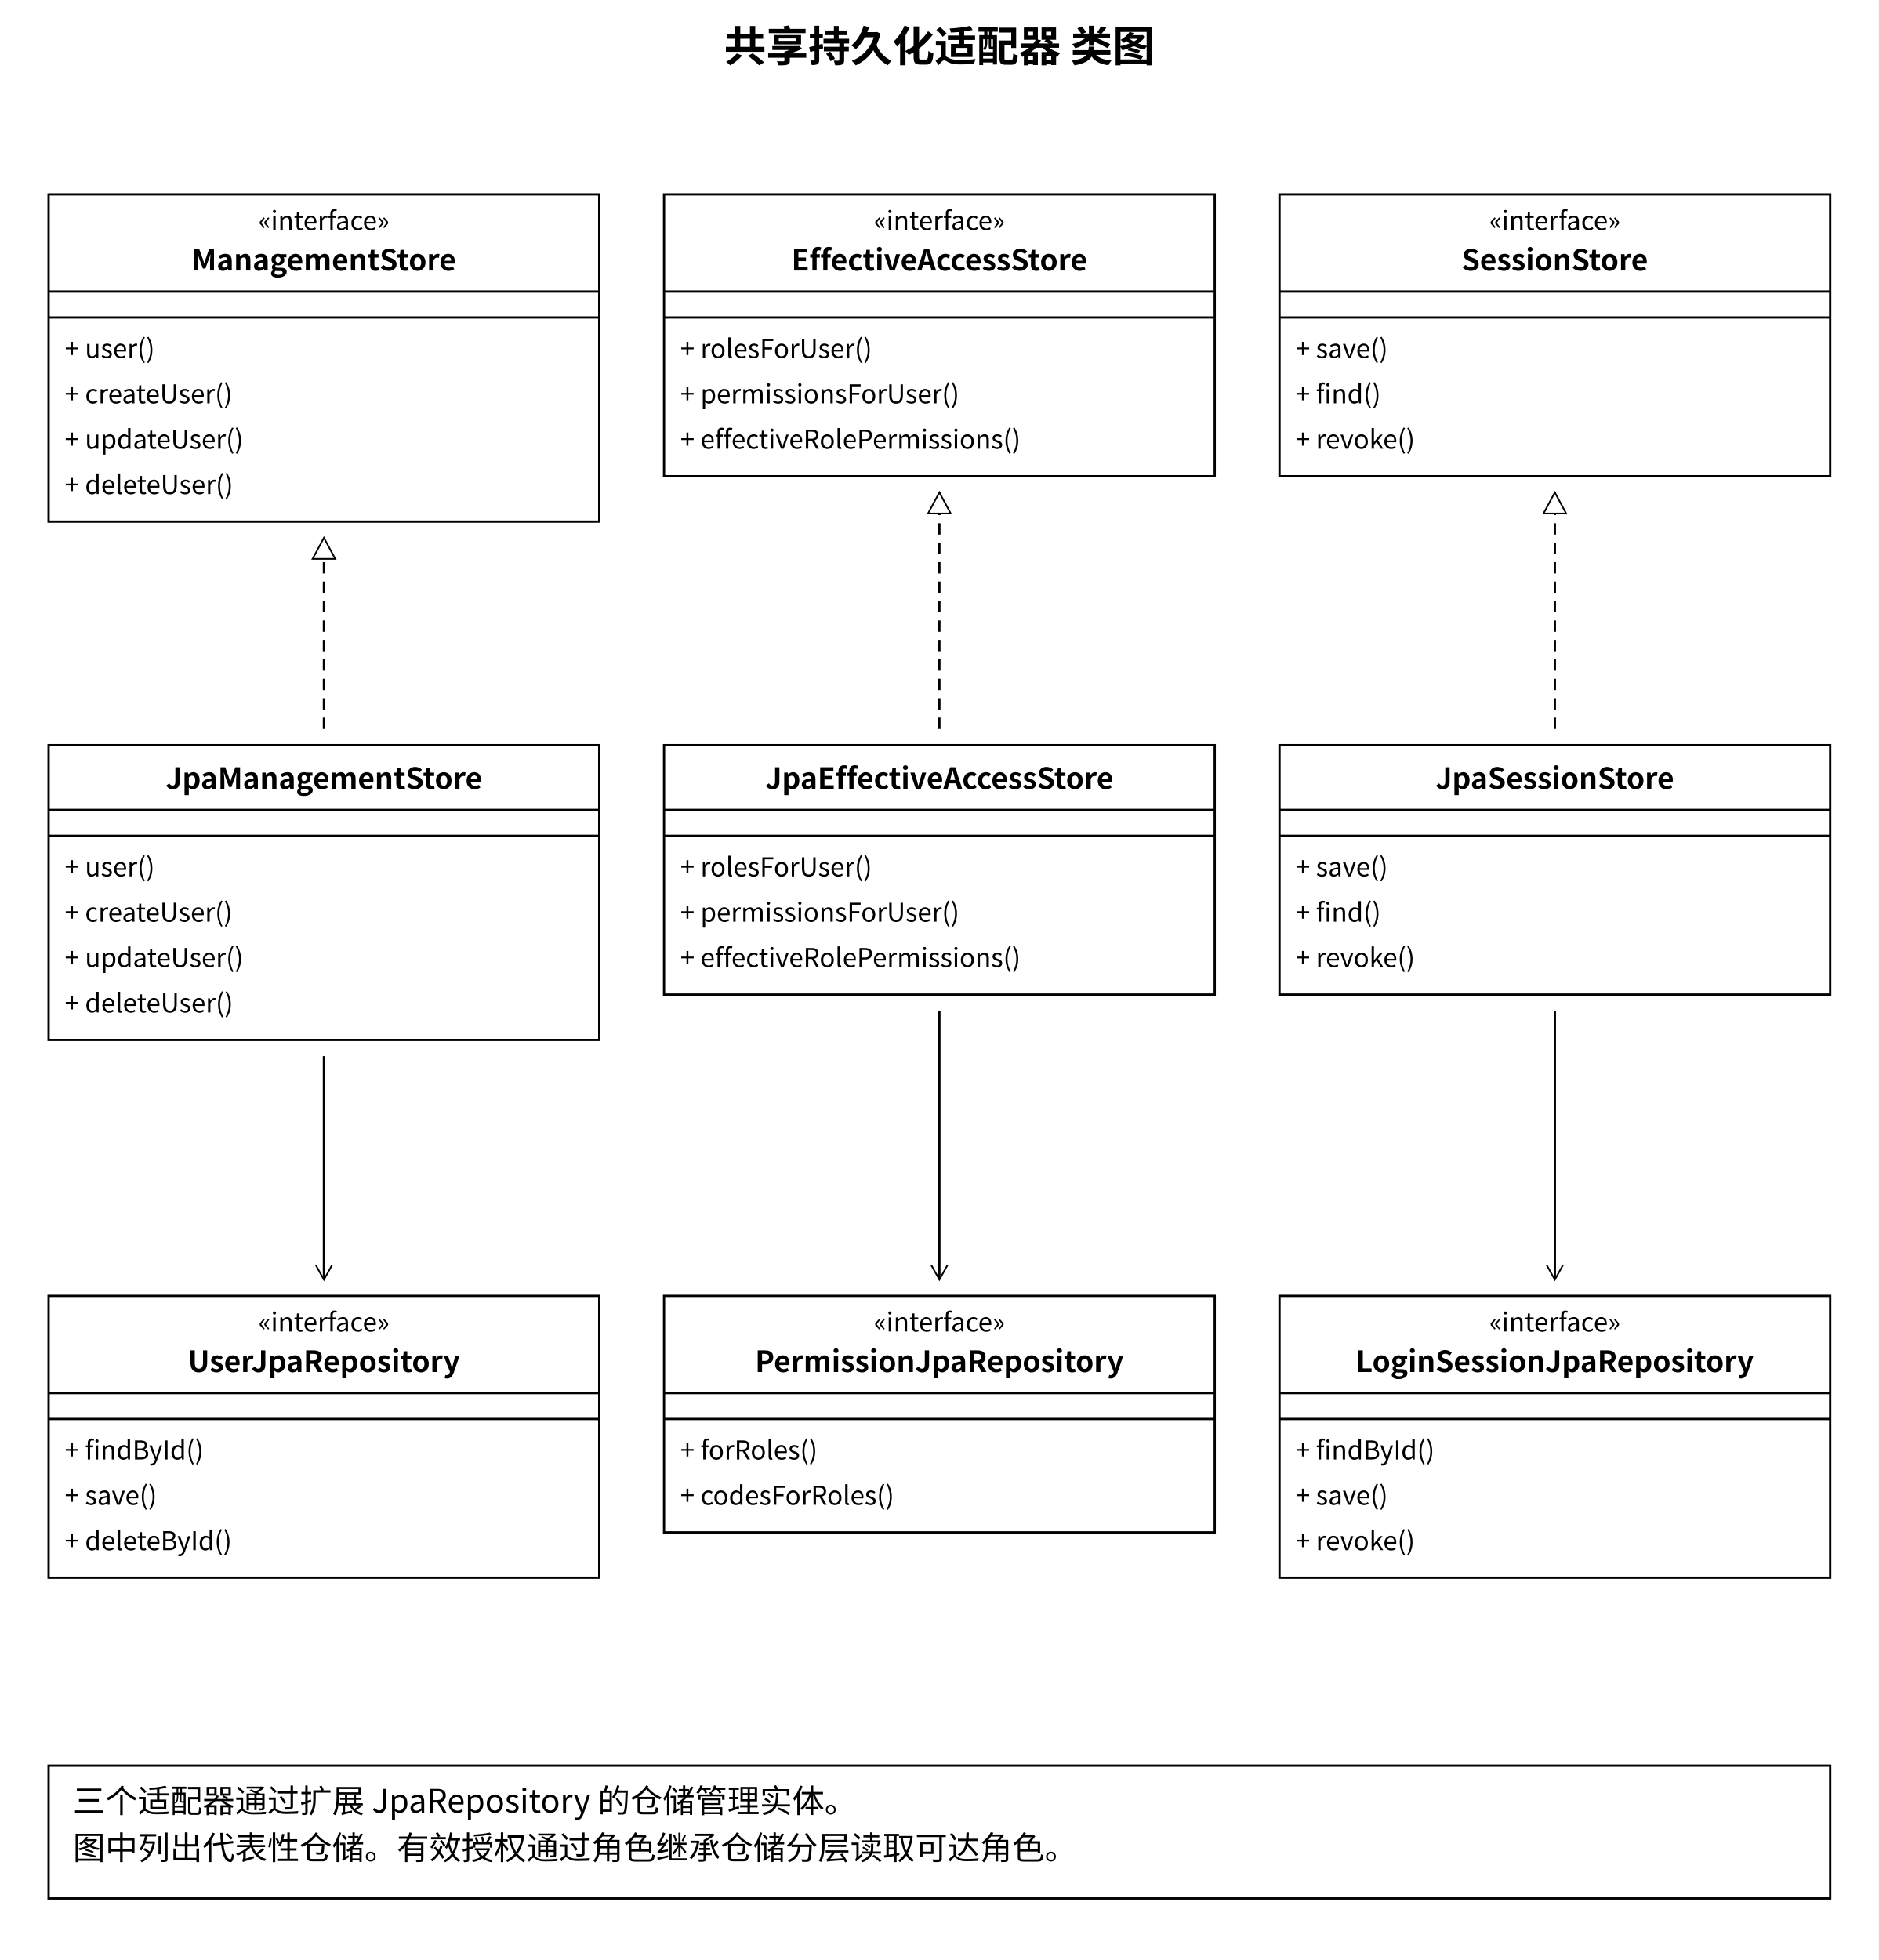
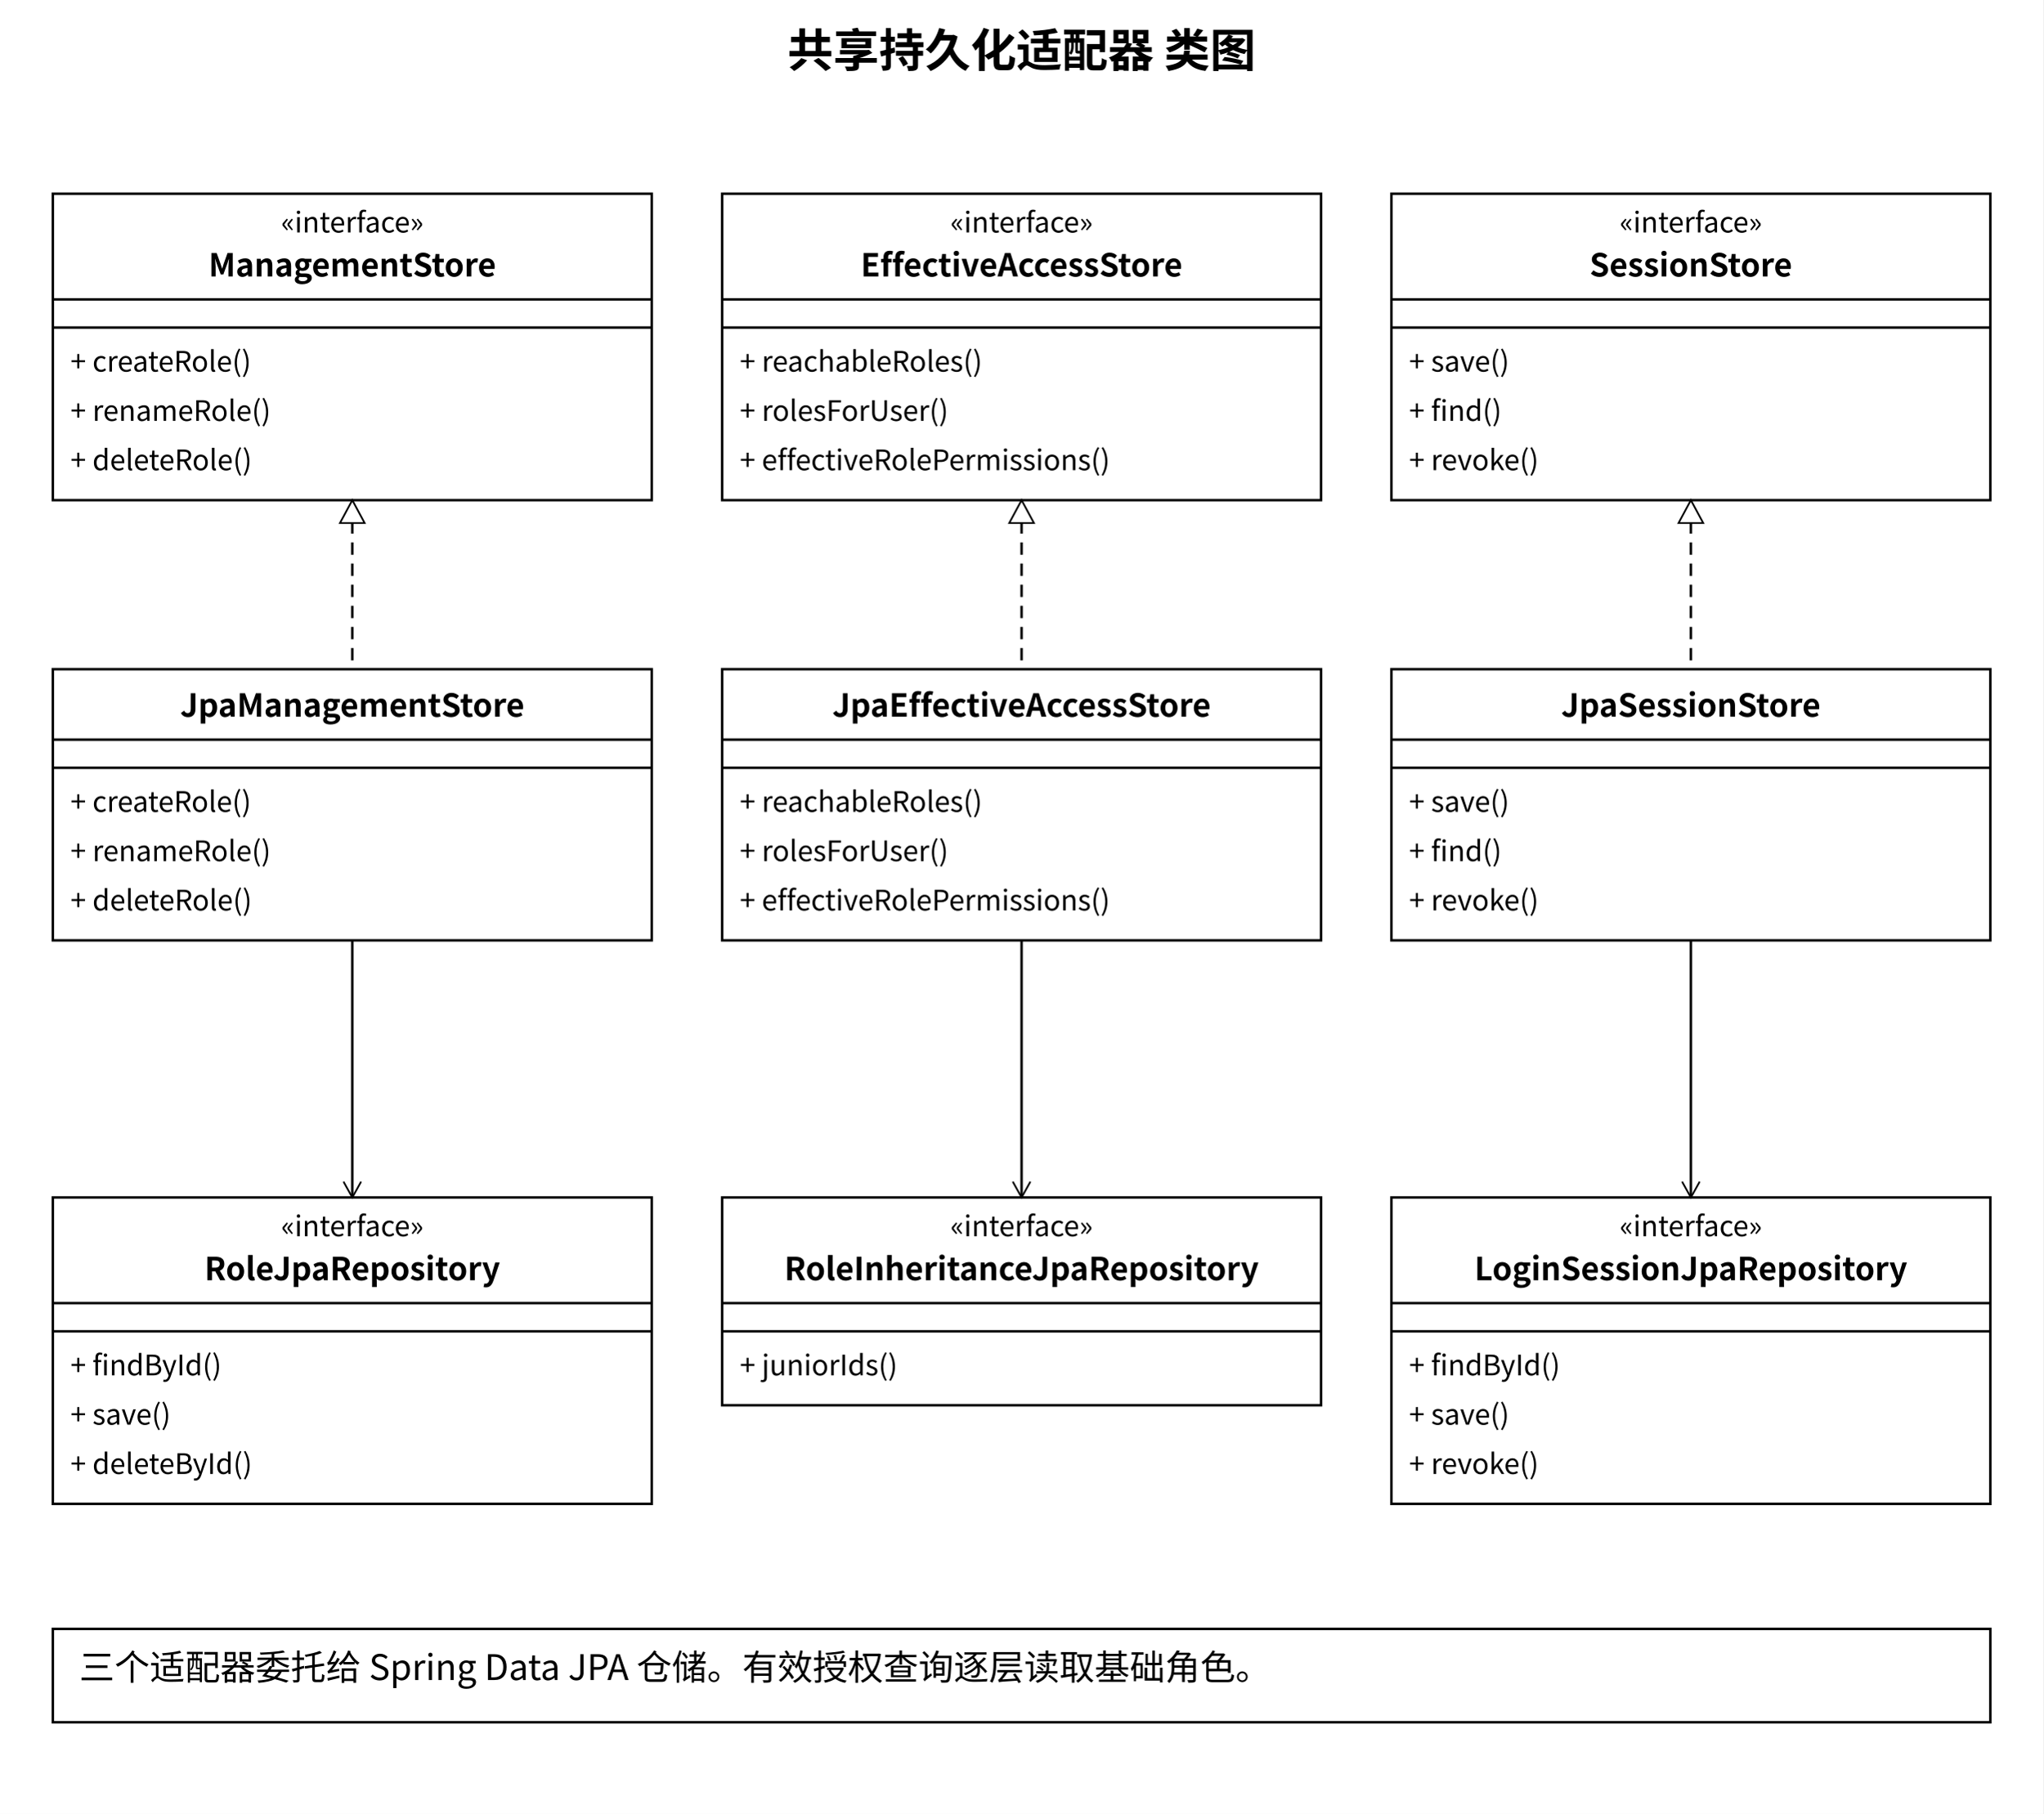
- <svg xmlns="http://www.w3.org/2000/svg" width="1160" height="1210" viewBox="0 0 1160 1210">
+ <svg xmlns="http://www.w3.org/2000/svg" width="1160" height="1030" viewBox="0 0 1160 1030">
  <style>text{font-family:'PingFang SC','Microsoft YaHei','Noto Sans CJK SC',system-ui,sans-serif;fill:black}</style>
  <defs>
    <marker id="open" markerWidth="12" markerHeight="12" refX="10" refY="6" orient="auto" markerUnits="userSpaceOnUse">
      <path d="M1,1 L10,6 L1,11" fill="none" stroke="black" />
    </marker>
    <marker id="filled" markerWidth="12" markerHeight="12" refX="10" refY="6" orient="auto" markerUnits="userSpaceOnUse">
      <path d="M1,1 L10,6 L1,11 Z" fill="black" />
    </marker>
    <marker id="triangle" markerWidth="16" markerHeight="16" refX="14" refY="8" orient="auto" markerUnits="userSpaceOnUse">
      <path d="M1,1 L14,8 L1,15 Z" fill="white" stroke="black" />
    </marker>
  </defs>
  <rect width="100%" height="100%" fill="white" />
  <text x="580.0" y="38" font-size="26" text-anchor="middle" font-weight="600">共享持久化适配器 类图</text>
-   <rect x="30" y="120" width="340" height="202" rx="0" fill="white" stroke="black" stroke-width="1.4" />
-   <text x="200.0" y="142" font-size="16" text-anchor="middle" font-weight="400">«interface»</text>
-   <text x="200.0" y="167" font-size="18" text-anchor="middle" font-weight="600">ManagementStore</text>
-   <path d="M 30,180 L 370,180" fill="none" stroke="black" stroke-width="1.4" />
-   <path d="M 30,196 L 370,196" fill="none" stroke="black" stroke-width="1.4" />
-   <text x="40" y="221" font-size="16" text-anchor="start" font-weight="400">+ user()</text>
-   <text x="40" y="249" font-size="16" text-anchor="start" font-weight="400">+ createUser()</text>
-   <text x="40" y="277" font-size="16" text-anchor="start" font-weight="400">+ updateUser()</text>
-   <text x="40" y="305" font-size="16" text-anchor="start" font-weight="400">+ deleteUser()</text>
-   <rect x="30" y="460" width="340" height="182" rx="0" fill="white" stroke="black" stroke-width="1.4" />
-   <text x="200.0" y="487" font-size="18" text-anchor="middle" font-weight="600">JpaManagementStore</text>
-   <path d="M 30,500 L 370,500" fill="none" stroke="black" stroke-width="1.4" />
-   <path d="M 30,516 L 370,516" fill="none" stroke="black" stroke-width="1.4" />
-   <text x="40" y="541" font-size="16" text-anchor="start" font-weight="400">+ user()</text>
-   <text x="40" y="569" font-size="16" text-anchor="start" font-weight="400">+ createUser()</text>
-   <text x="40" y="597" font-size="16" text-anchor="start" font-weight="400">+ updateUser()</text>
-   <text x="40" y="625" font-size="16" text-anchor="start" font-weight="400">+ deleteUser()</text>
-   <rect x="30" y="800" width="340" height="174" rx="0" fill="white" stroke="black" stroke-width="1.4" />
-   <text x="200.0" y="822" font-size="16" text-anchor="middle" font-weight="400">«interface»</text>
-   <text x="200.0" y="847" font-size="18" text-anchor="middle" font-weight="600">UserJpaRepository</text>
-   <path d="M 30,860 L 370,860" fill="none" stroke="black" stroke-width="1.4" />
-   <path d="M 30,876 L 370,876" fill="none" stroke="black" stroke-width="1.4" />
-   <text x="40" y="901" font-size="16" text-anchor="start" font-weight="400">+ findById()</text>
-   <text x="40" y="929" font-size="16" text-anchor="start" font-weight="400">+ save()</text>
-   <text x="40" y="957" font-size="16" text-anchor="start" font-weight="400">+ deleteById()</text>
-   <path d="M 200,450 L 200,332" fill="none" stroke="black" stroke-width="1.4" stroke-dasharray="7 5" marker-end="url(#triangle)" />
-   <path d="M 200,652 L 200,790" fill="none" stroke="black" stroke-width="1.4" marker-end="url(#open)" />
-   <rect x="410" y="120" width="340" height="174" rx="0" fill="white" stroke="black" stroke-width="1.4" />
-   <text x="580.0" y="142" font-size="16" text-anchor="middle" font-weight="400">«interface»</text>
-   <text x="580.0" y="167" font-size="18" text-anchor="middle" font-weight="600">EffectiveAccessStore</text>
-   <path d="M 410,180 L 750,180" fill="none" stroke="black" stroke-width="1.4" />
-   <path d="M 410,196 L 750,196" fill="none" stroke="black" stroke-width="1.4" />
-   <text x="420" y="221" font-size="16" text-anchor="start" font-weight="400">+ rolesForUser()</text>
-   <text x="420" y="249" font-size="16" text-anchor="start" font-weight="400">+ permissionsForUser()</text>
-   <text x="420" y="277" font-size="16" text-anchor="start" font-weight="400">+ effectiveRolePermissions()</text>
-   <rect x="410" y="460" width="340" height="154" rx="0" fill="white" stroke="black" stroke-width="1.4" />
-   <text x="580.0" y="487" font-size="18" text-anchor="middle" font-weight="600">JpaEffectiveAccessStore</text>
-   <path d="M 410,500 L 750,500" fill="none" stroke="black" stroke-width="1.4" />
-   <path d="M 410,516 L 750,516" fill="none" stroke="black" stroke-width="1.4" />
-   <text x="420" y="541" font-size="16" text-anchor="start" font-weight="400">+ rolesForUser()</text>
-   <text x="420" y="569" font-size="16" text-anchor="start" font-weight="400">+ permissionsForUser()</text>
-   <text x="420" y="597" font-size="16" text-anchor="start" font-weight="400">+ effectiveRolePermissions()</text>
-   <rect x="410" y="800" width="340" height="146" rx="0" fill="white" stroke="black" stroke-width="1.4" />
-   <text x="580.0" y="822" font-size="16" text-anchor="middle" font-weight="400">«interface»</text>
-   <text x="580.0" y="847" font-size="18" text-anchor="middle" font-weight="600">PermissionJpaRepository</text>
-   <path d="M 410,860 L 750,860" fill="none" stroke="black" stroke-width="1.4" />
-   <path d="M 410,876 L 750,876" fill="none" stroke="black" stroke-width="1.4" />
-   <text x="420" y="901" font-size="16" text-anchor="start" font-weight="400">+ forRoles()</text>
-   <text x="420" y="929" font-size="16" text-anchor="start" font-weight="400">+ codesForRoles()</text>
-   <path d="M 580,450 L 580,304" fill="none" stroke="black" stroke-width="1.4" stroke-dasharray="7 5" marker-end="url(#triangle)" />
-   <path d="M 580,624 L 580,790" fill="none" stroke="black" stroke-width="1.4" marker-end="url(#open)" />
-   <rect x="790" y="120" width="340" height="174" rx="0" fill="white" stroke="black" stroke-width="1.4" />
-   <text x="960.0" y="142" font-size="16" text-anchor="middle" font-weight="400">«interface»</text>
-   <text x="960.0" y="167" font-size="18" text-anchor="middle" font-weight="600">SessionStore</text>
-   <path d="M 790,180 L 1130,180" fill="none" stroke="black" stroke-width="1.4" />
-   <path d="M 790,196 L 1130,196" fill="none" stroke="black" stroke-width="1.4" />
-   <text x="800" y="221" font-size="16" text-anchor="start" font-weight="400">+ save()</text>
-   <text x="800" y="249" font-size="16" text-anchor="start" font-weight="400">+ find()</text>
-   <text x="800" y="277" font-size="16" text-anchor="start" font-weight="400">+ revoke()</text>
-   <rect x="790" y="460" width="340" height="154" rx="0" fill="white" stroke="black" stroke-width="1.4" />
-   <text x="960.0" y="487" font-size="18" text-anchor="middle" font-weight="600">JpaSessionStore</text>
-   <path d="M 790,500 L 1130,500" fill="none" stroke="black" stroke-width="1.4" />
-   <path d="M 790,516 L 1130,516" fill="none" stroke="black" stroke-width="1.4" />
-   <text x="800" y="541" font-size="16" text-anchor="start" font-weight="400">+ save()</text>
-   <text x="800" y="569" font-size="16" text-anchor="start" font-weight="400">+ find()</text>
-   <text x="800" y="597" font-size="16" text-anchor="start" font-weight="400">+ revoke()</text>
-   <rect x="790" y="800" width="340" height="174" rx="0" fill="white" stroke="black" stroke-width="1.4" />
-   <text x="960.0" y="822" font-size="16" text-anchor="middle" font-weight="400">«interface»</text>
-   <text x="960.0" y="847" font-size="18" text-anchor="middle" font-weight="600">LoginSessionJpaRepository</text>
-   <path d="M 790,860 L 1130,860" fill="none" stroke="black" stroke-width="1.4" />
-   <path d="M 790,876 L 1130,876" fill="none" stroke="black" stroke-width="1.4" />
-   <text x="800" y="901" font-size="16" text-anchor="start" font-weight="400">+ findById()</text>
-   <text x="800" y="929" font-size="16" text-anchor="start" font-weight="400">+ save()</text>
-   <text x="800" y="957" font-size="16" text-anchor="start" font-weight="400">+ revoke()</text>
-   <path d="M 960,450 L 960,304" fill="none" stroke="black" stroke-width="1.4" stroke-dasharray="7 5" marker-end="url(#triangle)" />
-   <path d="M 960,624 L 960,790" fill="none" stroke="black" stroke-width="1.4" marker-end="url(#open)" />
-   <rect x="30" y="1090" width="1100" height="82" rx="0" fill="white" stroke="black" stroke-width="1.4" />
-   <text x="45" y="1119" font-size="20" text-anchor="start" font-weight="400">三个适配器通过扩展 JpaRepository 的仓储管理实体。</text>
-   <text x="45" y="1148" font-size="20" text-anchor="start" font-weight="400">图中列出代表性仓储。有效授权通过角色继承仓储分层读取可达角色。</text>
+   <rect x="30" y="110" width="340" height="174" rx="0" fill="white" stroke="black" stroke-width="1.4" />
+   <text x="200.0" y="132" font-size="16" text-anchor="middle" font-weight="400">«interface»</text>
+   <text x="200.0" y="157" font-size="18" text-anchor="middle" font-weight="600">ManagementStore</text>
+   <path d="M 30,170 L 370,170" fill="none" stroke="black" stroke-width="1.4" />
+   <path d="M 30,186 L 370,186" fill="none" stroke="black" stroke-width="1.4" />
+   <text x="40" y="211" font-size="16" text-anchor="start" font-weight="400">+ createRole()</text>
+   <text x="40" y="239" font-size="16" text-anchor="start" font-weight="400">+ renameRole()</text>
+   <text x="40" y="267" font-size="16" text-anchor="start" font-weight="400">+ deleteRole()</text>
+   <rect x="30" y="380" width="340" height="154" rx="0" fill="white" stroke="black" stroke-width="1.4" />
+   <text x="200.0" y="407" font-size="18" text-anchor="middle" font-weight="600">JpaManagementStore</text>
+   <path d="M 30,420 L 370,420" fill="none" stroke="black" stroke-width="1.4" />
+   <path d="M 30,436 L 370,436" fill="none" stroke="black" stroke-width="1.4" />
+   <text x="40" y="461" font-size="16" text-anchor="start" font-weight="400">+ createRole()</text>
+   <text x="40" y="489" font-size="16" text-anchor="start" font-weight="400">+ renameRole()</text>
+   <text x="40" y="517" font-size="16" text-anchor="start" font-weight="400">+ deleteRole()</text>
+   <rect x="30" y="680" width="340" height="174" rx="0" fill="white" stroke="black" stroke-width="1.4" />
+   <text x="200.0" y="702" font-size="16" text-anchor="middle" font-weight="400">«interface»</text>
+   <text x="200.0" y="727" font-size="18" text-anchor="middle" font-weight="600">RoleJpaRepository</text>
+   <path d="M 30,740 L 370,740" fill="none" stroke="black" stroke-width="1.4" />
+   <path d="M 30,756 L 370,756" fill="none" stroke="black" stroke-width="1.4" />
+   <text x="40" y="781" font-size="16" text-anchor="start" font-weight="400">+ findById()</text>
+   <text x="40" y="809" font-size="16" text-anchor="start" font-weight="400">+ save()</text>
+   <text x="40" y="837" font-size="16" text-anchor="start" font-weight="400">+ deleteById()</text>
+   <path d="M 200,375 L 200,284" fill="none" stroke="black" stroke-width="1.4" stroke-dasharray="7 5" marker-end="url(#triangle)" />
+   <path d="M 200,534 L 200,680" fill="none" stroke="black" stroke-width="1.4" marker-end="url(#open)" />
+   <rect x="410" y="110" width="340" height="174" rx="0" fill="white" stroke="black" stroke-width="1.4" />
+   <text x="580.0" y="132" font-size="16" text-anchor="middle" font-weight="400">«interface»</text>
+   <text x="580.0" y="157" font-size="18" text-anchor="middle" font-weight="600">EffectiveAccessStore</text>
+   <path d="M 410,170 L 750,170" fill="none" stroke="black" stroke-width="1.4" />
+   <path d="M 410,186 L 750,186" fill="none" stroke="black" stroke-width="1.4" />
+   <text x="420" y="211" font-size="16" text-anchor="start" font-weight="400">+ reachableRoles()</text>
+   <text x="420" y="239" font-size="16" text-anchor="start" font-weight="400">+ rolesForUser()</text>
+   <text x="420" y="267" font-size="16" text-anchor="start" font-weight="400">+ effectiveRolePermissions()</text>
+   <rect x="410" y="380" width="340" height="154" rx="0" fill="white" stroke="black" stroke-width="1.4" />
+   <text x="580.0" y="407" font-size="18" text-anchor="middle" font-weight="600">JpaEffectiveAccessStore</text>
+   <path d="M 410,420 L 750,420" fill="none" stroke="black" stroke-width="1.4" />
+   <path d="M 410,436 L 750,436" fill="none" stroke="black" stroke-width="1.4" />
+   <text x="420" y="461" font-size="16" text-anchor="start" font-weight="400">+ reachableRoles()</text>
+   <text x="420" y="489" font-size="16" text-anchor="start" font-weight="400">+ rolesForUser()</text>
+   <text x="420" y="517" font-size="16" text-anchor="start" font-weight="400">+ effectiveRolePermissions()</text>
+   <rect x="410" y="680" width="340" height="118" rx="0" fill="white" stroke="black" stroke-width="1.4" />
+   <text x="580.0" y="702" font-size="16" text-anchor="middle" font-weight="400">«interface»</text>
+   <text x="580.0" y="727" font-size="18" text-anchor="middle" font-weight="600">RoleInheritanceJpaRepository</text>
+   <path d="M 410,740 L 750,740" fill="none" stroke="black" stroke-width="1.4" />
+   <path d="M 410,756 L 750,756" fill="none" stroke="black" stroke-width="1.4" />
+   <text x="420" y="781" font-size="16" text-anchor="start" font-weight="400">+ juniorIds()</text>
+   <path d="M 580,375 L 580,284" fill="none" stroke="black" stroke-width="1.4" stroke-dasharray="7 5" marker-end="url(#triangle)" />
+   <path d="M 580,534 L 580,680" fill="none" stroke="black" stroke-width="1.4" marker-end="url(#open)" />
+   <rect x="790" y="110" width="340" height="174" rx="0" fill="white" stroke="black" stroke-width="1.4" />
+   <text x="960.0" y="132" font-size="16" text-anchor="middle" font-weight="400">«interface»</text>
+   <text x="960.0" y="157" font-size="18" text-anchor="middle" font-weight="600">SessionStore</text>
+   <path d="M 790,170 L 1130,170" fill="none" stroke="black" stroke-width="1.4" />
+   <path d="M 790,186 L 1130,186" fill="none" stroke="black" stroke-width="1.4" />
+   <text x="800" y="211" font-size="16" text-anchor="start" font-weight="400">+ save()</text>
+   <text x="800" y="239" font-size="16" text-anchor="start" font-weight="400">+ find()</text>
+   <text x="800" y="267" font-size="16" text-anchor="start" font-weight="400">+ revoke()</text>
+   <rect x="790" y="380" width="340" height="154" rx="0" fill="white" stroke="black" stroke-width="1.4" />
+   <text x="960.0" y="407" font-size="18" text-anchor="middle" font-weight="600">JpaSessionStore</text>
+   <path d="M 790,420 L 1130,420" fill="none" stroke="black" stroke-width="1.4" />
+   <path d="M 790,436 L 1130,436" fill="none" stroke="black" stroke-width="1.4" />
+   <text x="800" y="461" font-size="16" text-anchor="start" font-weight="400">+ save()</text>
+   <text x="800" y="489" font-size="16" text-anchor="start" font-weight="400">+ find()</text>
+   <text x="800" y="517" font-size="16" text-anchor="start" font-weight="400">+ revoke()</text>
+   <rect x="790" y="680" width="340" height="174" rx="0" fill="white" stroke="black" stroke-width="1.4" />
+   <text x="960.0" y="702" font-size="16" text-anchor="middle" font-weight="400">«interface»</text>
+   <text x="960.0" y="727" font-size="18" text-anchor="middle" font-weight="600">LoginSessionJpaRepository</text>
+   <path d="M 790,740 L 1130,740" fill="none" stroke="black" stroke-width="1.4" />
+   <path d="M 790,756 L 1130,756" fill="none" stroke="black" stroke-width="1.4" />
+   <text x="800" y="781" font-size="16" text-anchor="start" font-weight="400">+ findById()</text>
+   <text x="800" y="809" font-size="16" text-anchor="start" font-weight="400">+ save()</text>
+   <text x="800" y="837" font-size="16" text-anchor="start" font-weight="400">+ revoke()</text>
+   <path d="M 960,375 L 960,284" fill="none" stroke="black" stroke-width="1.4" stroke-dasharray="7 5" marker-end="url(#triangle)" />
+   <path d="M 960,534 L 960,680" fill="none" stroke="black" stroke-width="1.4" marker-end="url(#open)" />
+   <rect x="30" y="925" width="1100" height="53" rx="0" fill="white" stroke="black" stroke-width="1.4" />
+   <text x="45" y="954" font-size="20" text-anchor="start" font-weight="400">三个适配器委托给 Spring Data JPA 仓储。有效授权查询逐层读取基础角色。</text>
</svg>
